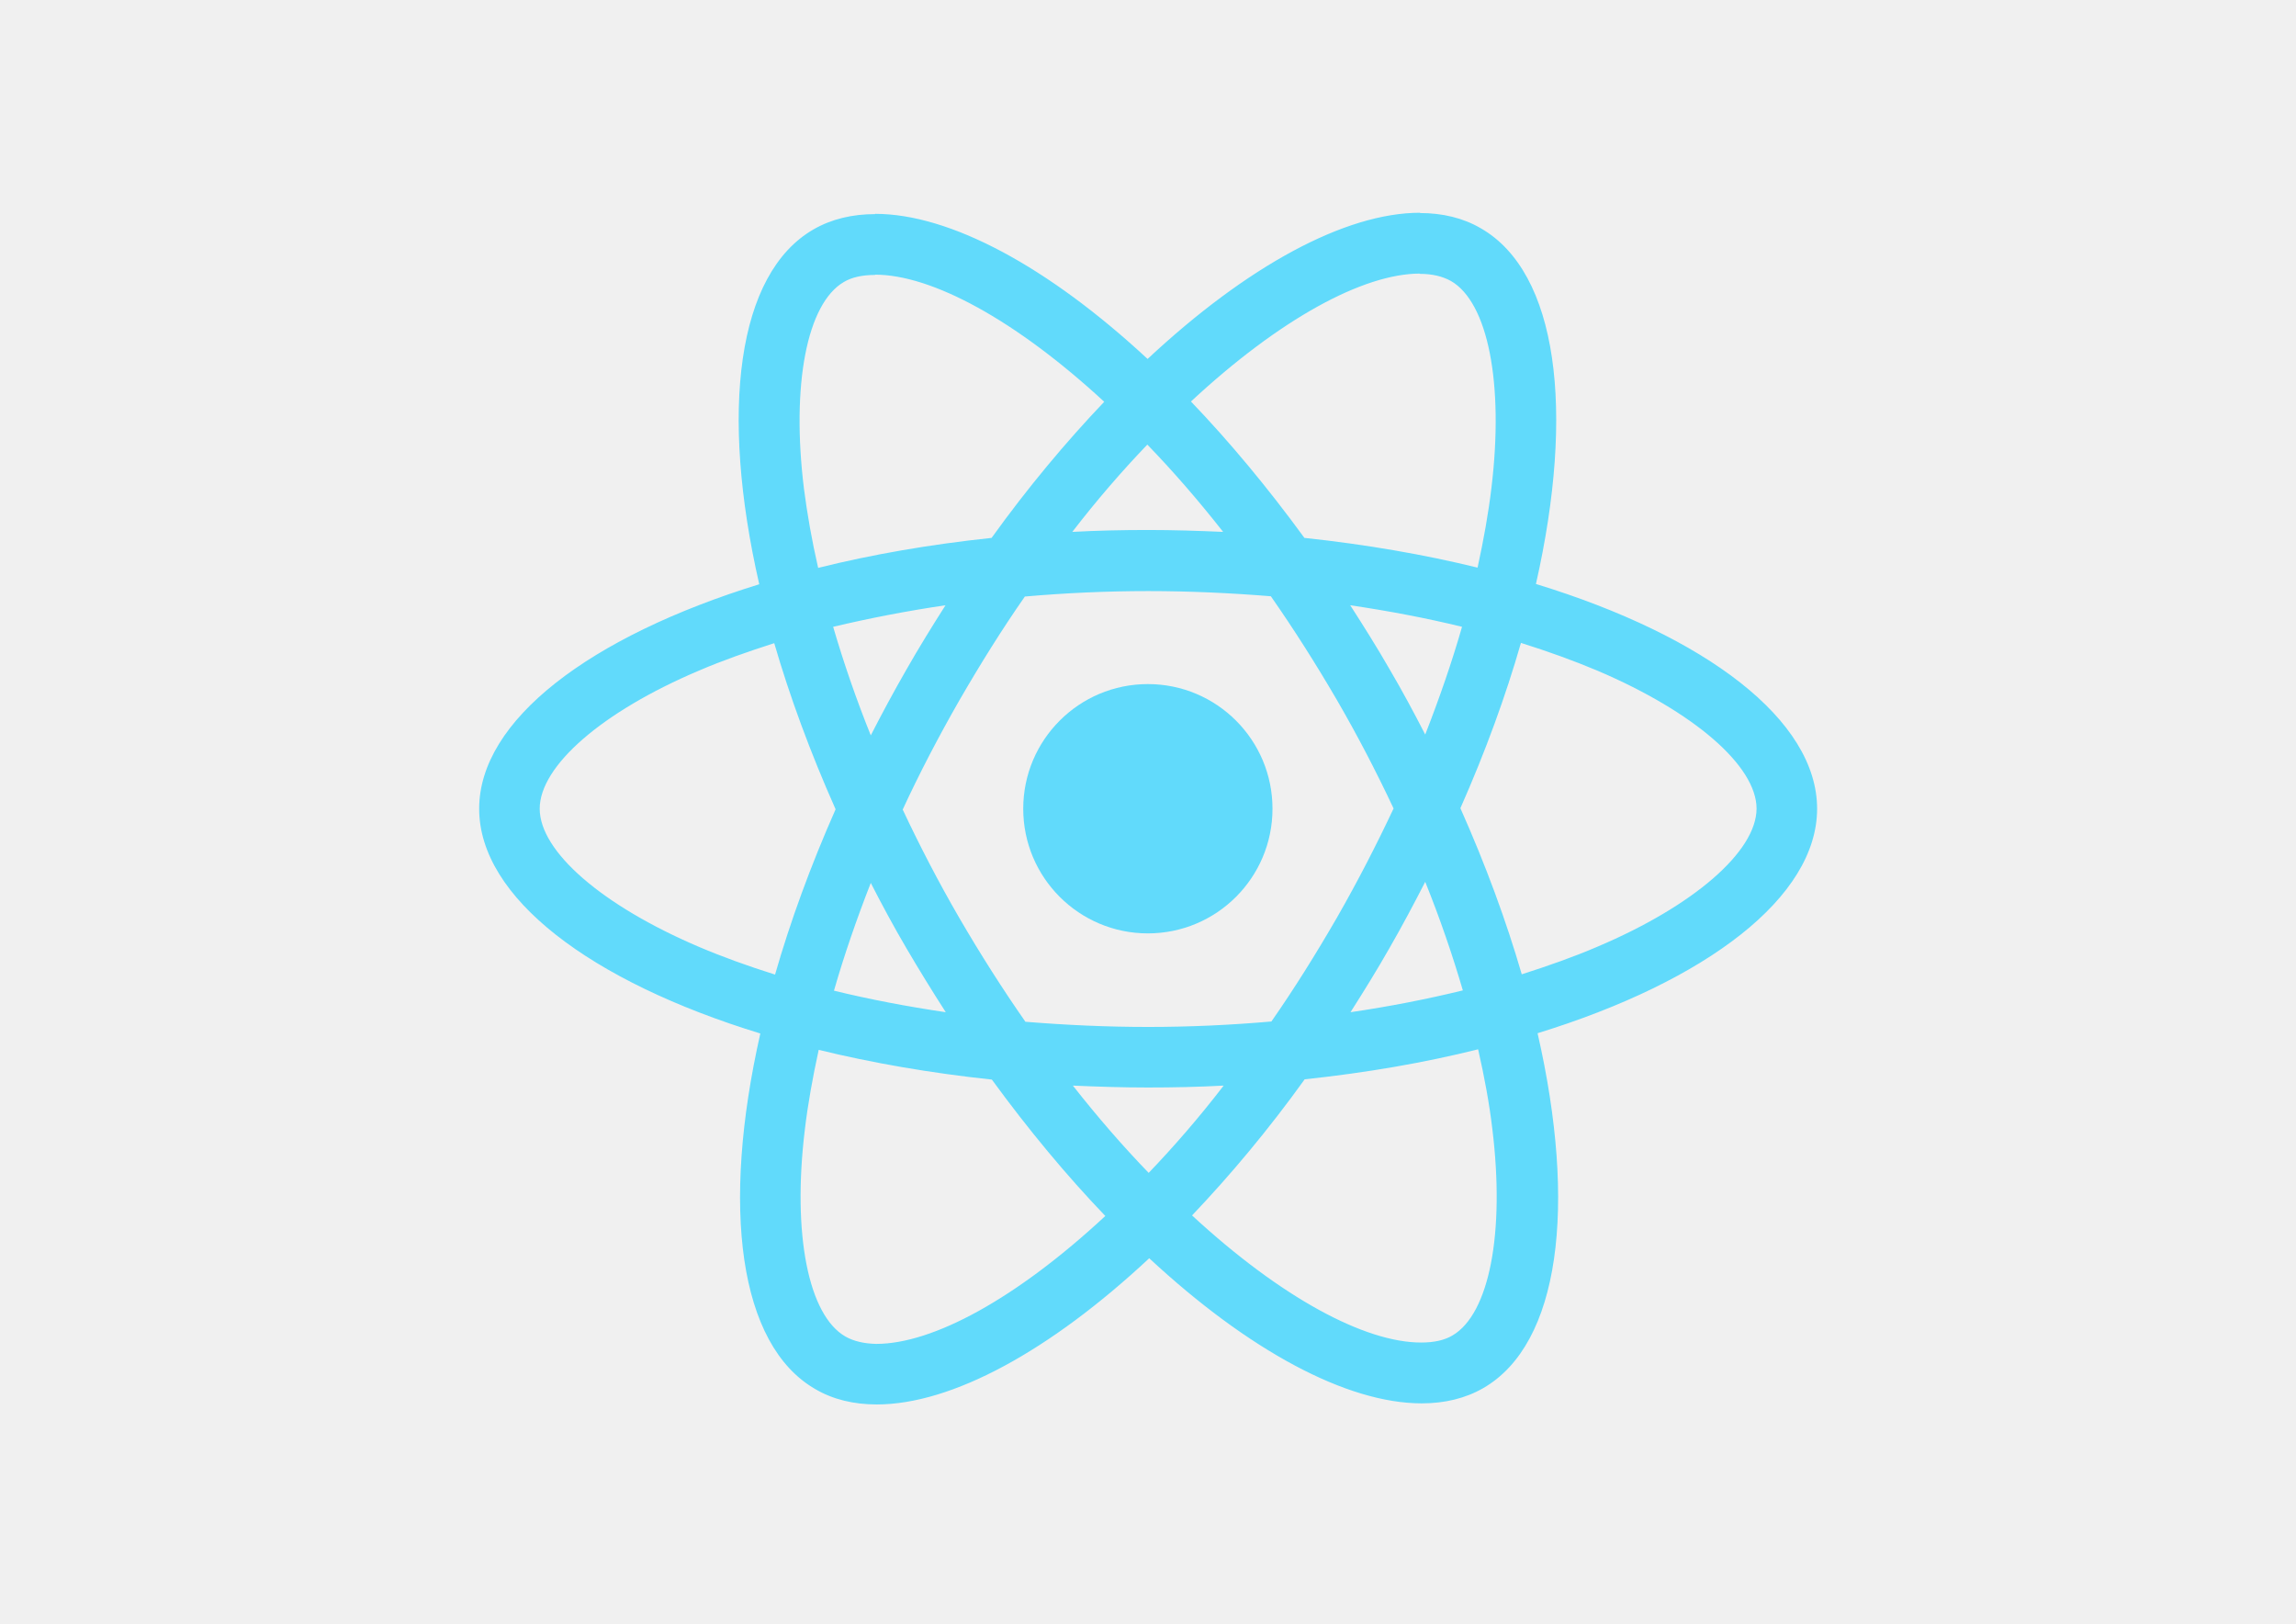
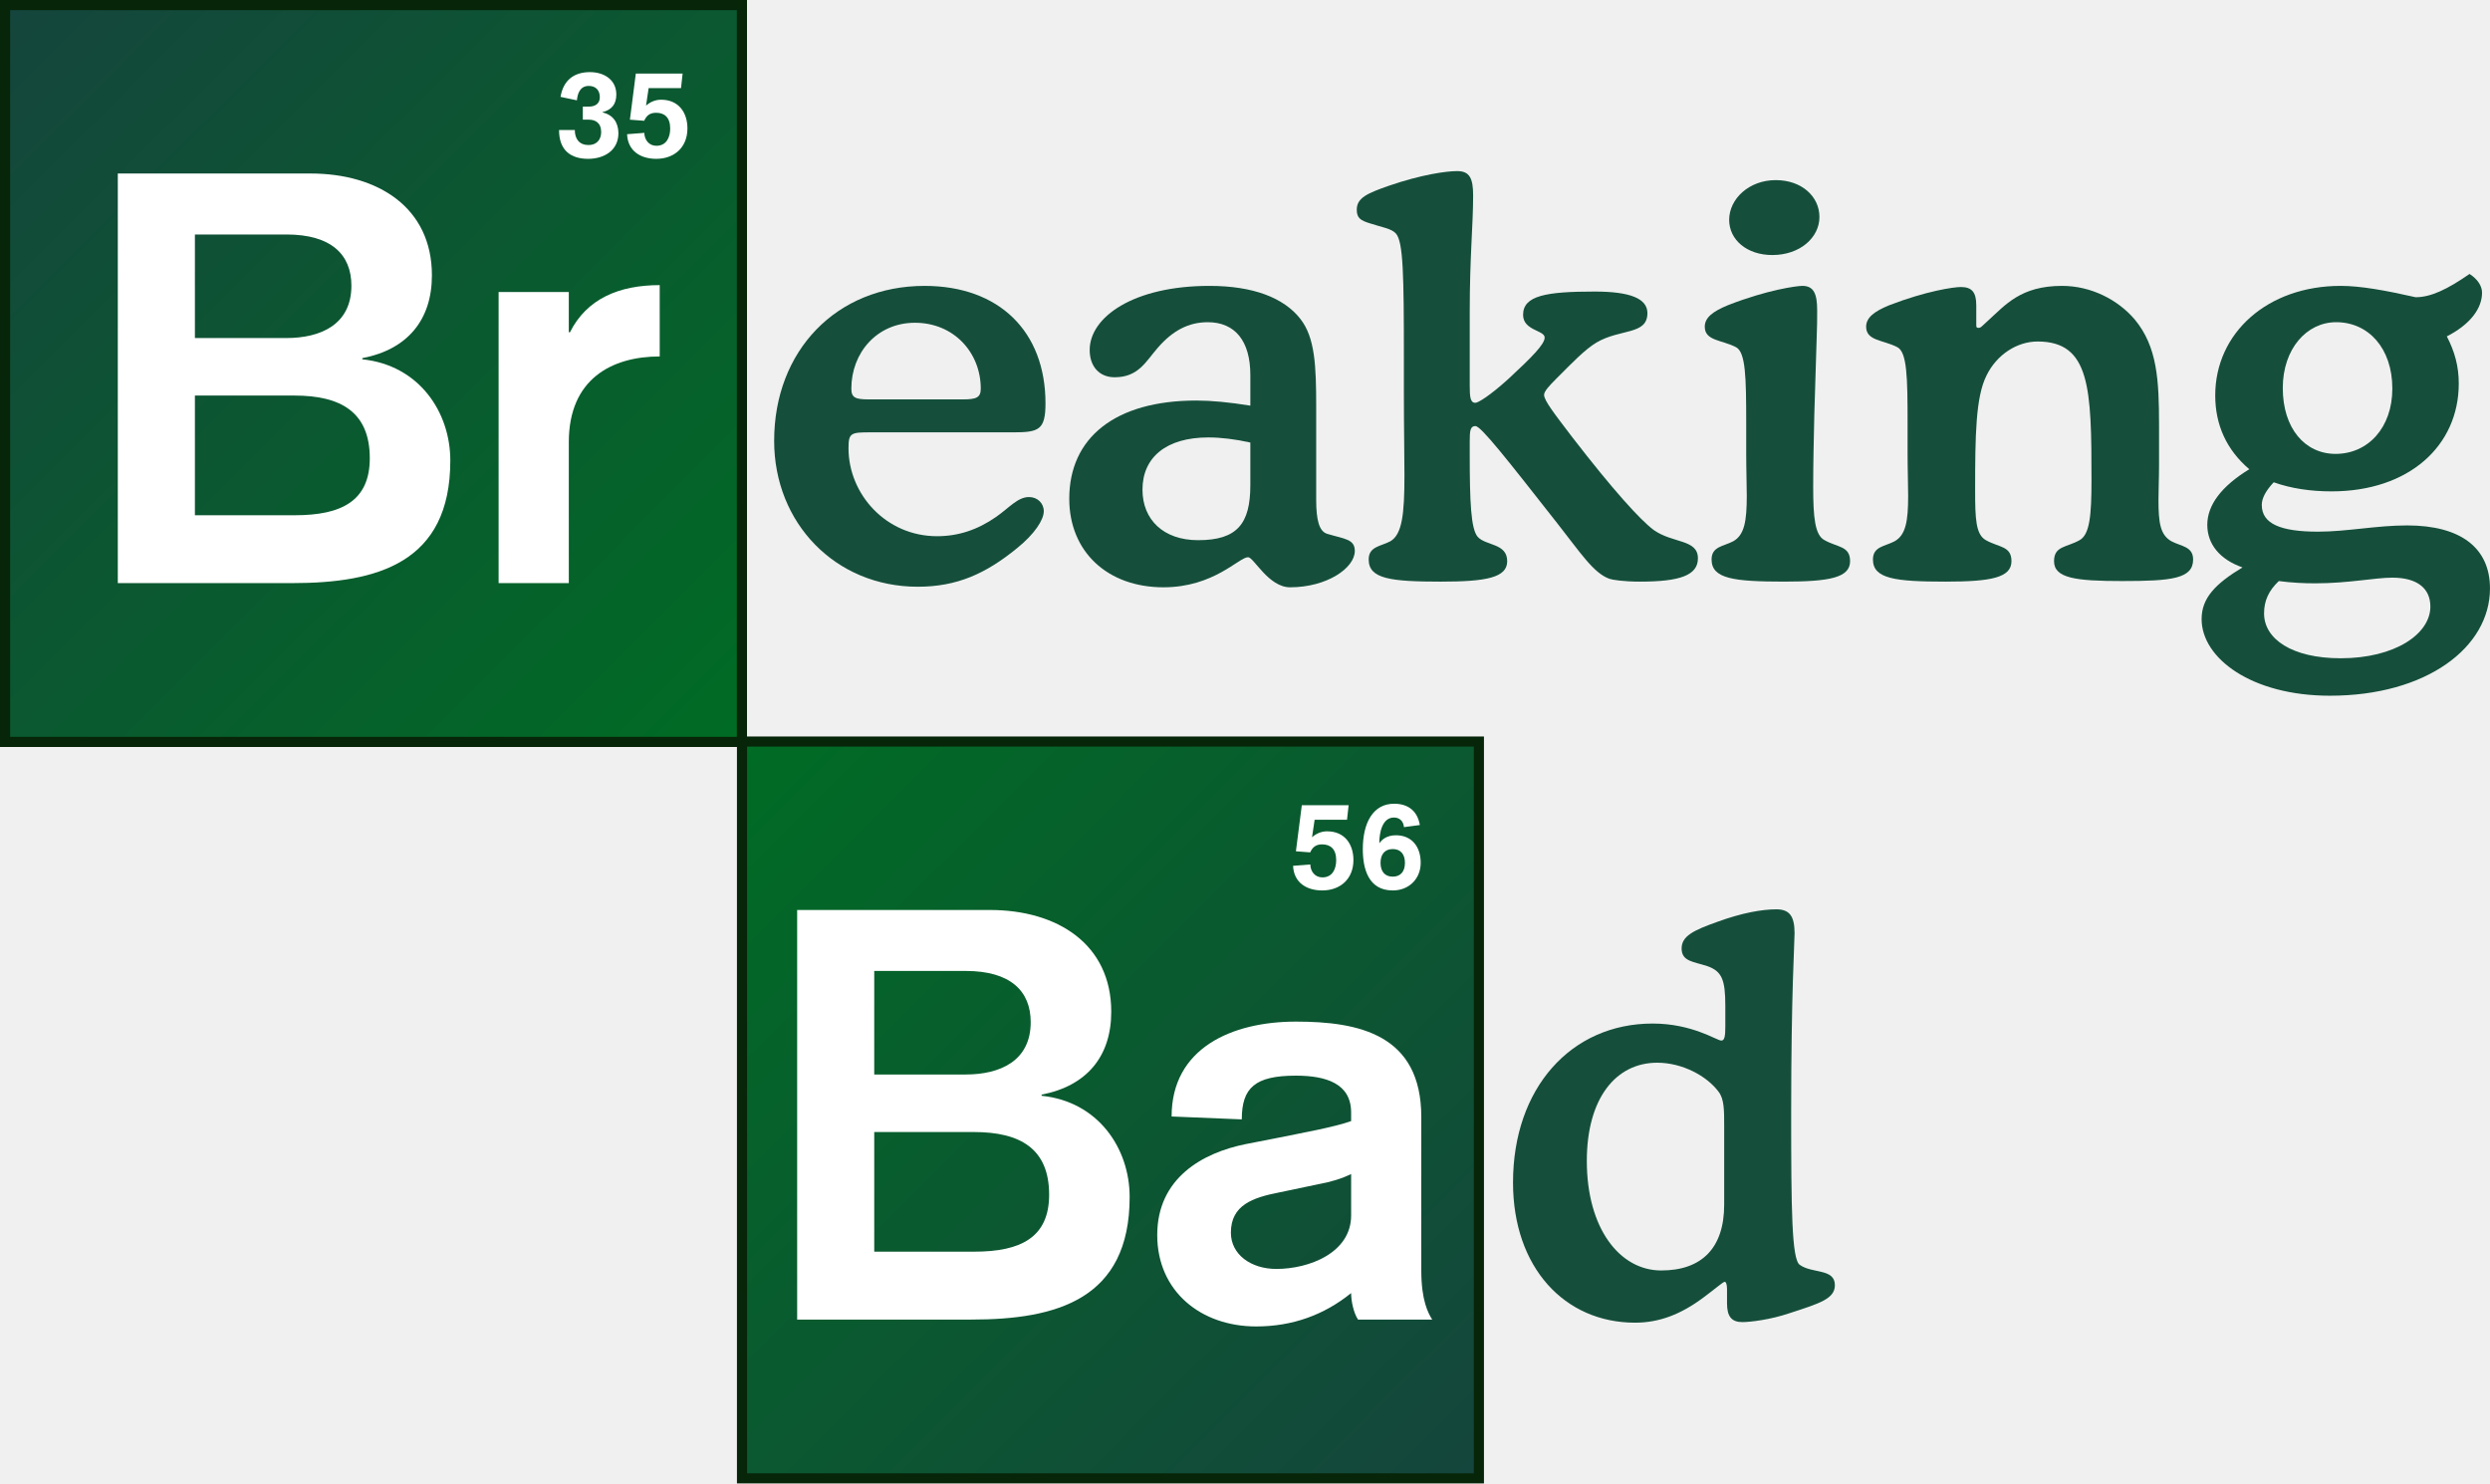
- <svg xmlns="http://www.w3.org/2000/svg" viewBox="0 0 841.9 595.3">
-   <g fill="#61DAFB">
-     <path d="M666.3 296.5c0-32.5-40.7-63.3-103.1-82.4 14.4-63.6 8-114.2-20.2-130.4-6.5-3.8-14.1-5.6-22.4-5.6v22.3c4.6 0 8.3.9 11.4 2.6 13.6 7.8 19.5 37.5 14.9 75.7-1.1 9.4-2.9 19.3-5.1 29.4-19.6-4.8-41-8.5-63.5-10.9-13.5-18.5-27.5-35.3-41.6-50 32.6-30.3 63.2-46.9 84-46.9V78c-27.5 0-63.5 19.6-99.9 53.6-36.4-33.8-72.4-53.2-99.9-53.2v22.3c20.7 0 51.4 16.5 84 46.6-14 14.7-28 31.4-41.3 49.9-22.6 2.4-44 6.1-63.6 11-2.3-10-4-19.7-5.2-29-4.7-38.2 1.1-67.9 14.6-75.8 3-1.8 6.9-2.6 11.5-2.6V78.5c-8.4 0-16 1.8-22.6 5.6-28.1 16.2-34.4 66.7-19.9 130.1-62.2 19.2-102.7 49.9-102.7 82.3 0 32.5 40.7 63.3 103.1 82.4-14.4 63.6-8 114.2 20.2 130.4 6.5 3.8 14.1 5.6 22.5 5.6 27.5 0 63.5-19.6 99.9-53.6 36.4 33.8 72.4 53.2 99.9 53.2 8.4 0 16-1.8 22.6-5.6 28.1-16.2 34.4-66.7 19.9-130.1 62-19.1 102.5-49.9 102.5-82.3zm-130.2-66.7c-3.7 12.9-8.3 26.2-13.5 39.5-4.1-8-8.4-16-13.1-24-4.6-8-9.5-15.8-14.4-23.4 14.2 2.1 27.9 4.7 41 7.9zm-45.8 106.5c-7.8 13.5-15.8 26.3-24.1 38.2-14.9 1.3-30 2-45.2 2-15.1 0-30.2-.7-45-1.9-8.3-11.9-16.4-24.6-24.2-38-7.6-13.1-14.5-26.4-20.8-39.8 6.2-13.4 13.2-26.8 20.7-39.9 7.8-13.5 15.8-26.3 24.1-38.2 14.9-1.3 30-2 45.2-2 15.1 0 30.2.7 45 1.9 8.3 11.9 16.4 24.6 24.2 38 7.6 13.1 14.5 26.4 20.8 39.8-6.3 13.4-13.2 26.8-20.7 39.9zm32.3-13c5.4 13.4 10 26.8 13.8 39.8-13.1 3.2-26.9 5.9-41.2 8 4.9-7.7 9.8-15.6 14.4-23.7 4.6-8 8.9-16.1 13-24.1zM421.2 430c-9.3-9.6-18.6-20.3-27.8-32 9 .4 18.2.7 27.5.7 9.4 0 18.7-.2 27.8-.7-9 11.7-18.3 22.4-27.5 32zm-74.4-58.9c-14.2-2.1-27.9-4.7-41-7.9 3.7-12.9 8.3-26.2 13.5-39.5 4.1 8 8.4 16 13.1 24 4.7 8 9.5 15.8 14.4 23.4zM420.7 163c9.3 9.6 18.6 20.3 27.8 32-9-.4-18.2-.7-27.5-.7-9.4 0-18.7.2-27.8.7 9-11.7 18.3-22.4 27.5-32zm-74 58.9c-4.9 7.7-9.8 15.6-14.4 23.7-4.6 8-8.9 16-13 24-5.4-13.4-10-26.8-13.8-39.8 13.1-3.1 26.9-5.8 41.2-7.9zm-90.5 125.2c-35.4-15.1-58.3-34.9-58.3-50.6 0-15.7 22.9-35.6 58.3-50.6 8.6-3.7 18-7 27.7-10.1 5.7 19.6 13.2 40 22.5 60.9-9.2 20.8-16.6 41.1-22.2 60.6-9.9-3.1-19.3-6.5-28-10.2zM310 490c-13.6-7.8-19.5-37.5-14.9-75.7 1.1-9.4 2.9-19.3 5.1-29.4 19.6 4.8 41 8.5 63.5 10.9 13.5 18.5 27.5 35.3 41.6 50-32.6 30.3-63.2 46.9-84 46.9-4.5-.1-8.3-1-11.3-2.7zm237.2-76.2c4.7 38.2-1.1 67.9-14.6 75.8-3 1.8-6.9 2.6-11.5 2.6-20.7 0-51.4-16.5-84-46.6 14-14.7 28-31.4 41.3-49.9 22.6-2.4 44-6.1 63.6-11 2.3 10.1 4.1 19.8 5.2 29.1zm38.5-66.7c-8.6 3.7-18 7-27.7 10.1-5.7-19.6-13.2-40-22.5-60.9 9.2-20.8 16.6-41.1 22.2-60.6 9.9 3.1 19.3 6.5 28.1 10.2 35.4 15.1 58.3 34.9 58.3 50.6-.1 15.7-23 35.6-58.4 50.6zM320.8 78.4z" />
-     <circle cx="420.9" cy="296.5" r="45.7" />
-     <path d="M520.5 78.1z" />
-   </g>
+ <svg xmlns="http://www.w3.org/2000/svg" version="1.1" x="0px" y="0px" width="368.588px" height="219.595px" viewBox="0 0 368.588 219.595">
+   <linearGradient id="SVGID_1_" gradientUnits="userSpaceOnUse" x1="0.752" y1="0.753" x2="109.826" y2="109.827">
+     <stop offset="0" stop-color="#15453D" />
+     <stop offset="1" stop-color="#006C24" />
+   </linearGradient>
+   <rect x="0.751" y="0.752" style="fill:url(#SVGID_1_);" width="109.074" height="109.074" />
+   <path style="fill:#072508;" d="M-0.001,110.576V0h110.576v109.826v0.75H-0.001L-0.001,110.576z M109.825,109.826v-0.75V109.826L109.825,109.826z M1.499,109.076h107.574V1.502H1.499V109.076L1.499,109.076z" />
+   <path style="fill:#FFFFFF;" d="M17.438,25.684H45.97c9.963,0,17.965,5.023,17.965,15.074c0,6.643-3.658,10.984-10.303,12.26v0.172c8.346,0.852,13.027,7.75,13.027,14.988c0,15.158-10.813,18.141-23.416,18.141H17.438V25.684z M28.851,50.041h13.541c5.023,0,9.625-1.961,9.625-7.752c0-4.6-2.984-7.578-9.625-7.578H28.851V50.041z M28.851,76.271h14.818c6.898,0,11.07-2.133,11.07-8.434c0-6.814-4.258-9.283-11.156-9.283H28.851V76.271z" />
+   <path style="fill:#FFFFFF;" d="M73.808,43.227H84.2v5.959h0.17c2.471-4.938,7.238-6.98,13.285-6.98v10.561c-7.07,0-13.455,3.32-13.455,12.686v20.867H73.808V43.227z" />
+   <path style="fill:#FFFFFF;" d="M86.274,15.782h0.893c0.912,0,1.623-0.42,1.623-1.387c0-1.039-0.602-1.676-1.641-1.676c-1.258,0-1.66,1.094-1.75,2.133l-2.426-0.512c0.4-2.406,1.932-3.664,4.357-3.664c2.023,0,3.902,1.076,3.902,3.318c0,1.441-0.693,2.262-2.043,2.607v0.037c1.551,0.363,2.334,1.477,2.354,3.063c0,2.572-2.115,3.811-4.486,3.811c-2.426,0-4.303-1.129-4.303-4.266h2.334c0,1.33,0.674,2.225,2.041,2.225c1.168,0,1.861-0.785,1.861-1.914c0-1.387-0.875-1.842-1.824-1.842h-0.893V15.782z" />
+   <path style="fill:#FFFFFF;" d="M94.118,10.895h6.928l-0.236,2.152h-4.795l-0.383,2.588c0.637-0.564,1.404-0.875,2.225-0.875c2.643,0,3.902,1.951,3.902,4.248c0,2.846-1.988,4.504-4.613,4.504c-2.316,0-4.213-1.148-4.322-3.646l2.553-0.199c0.018,1.039,0.693,1.914,1.787,1.914c1.494,0,2.043-1.258,2.043-2.553c0-1.641-0.84-2.334-2.08-2.334c-0.912,0-1.422,0.4-1.768,1.186l-2.115-0.164L94.118,10.895z" />
+   <path style="fill:#154F3C;" d="M128.88,63.998c-2.941,0-3.277,0.084-3.277,2.352c0,6.807,5.545,13.025,13.107,13.025c3.109,0,5.967-0.924,8.74-2.857c1.932-1.344,3.193-2.941,4.873-2.941c1.26,0,2.186,0.926,2.186,2.102c0,1.26-1.346,3.361-3.949,5.461c-4.623,3.781-8.908,5.715-14.705,5.715c-12.186,0-21.26-9.412-21.26-21.596c0-13.361,9.242-22.939,22.268-22.939c11.008,0,17.898,6.721,17.898,17.393c0,3.949-1.01,4.287-4.791,4.287h-20.502C129.216,63.998,129.048,63.998,128.88,63.998z M142.491,59.123c2.018,0,2.689-0.252,2.689-1.596c0-5.295-3.949-9.748-9.748-9.748c-5.629,0-9.41,4.453-9.41,9.748c0,1.344,0.588,1.596,2.604,1.596H142.491z" />
+   <path style="fill:#154F3C;" d="M196.513,79.039c2.523,0.756,4.035,0.756,4.035,2.52c0,2.521-4.119,5.379-9.58,5.379c-3.195,0-5.379-4.453-6.219-4.453c-1.346,0-5.043,4.453-12.521,4.453c-8.318,0-13.949-5.293-13.949-13.109c0-8.99,6.723-14.537,18.824-14.537c2.184,0,4.873,0.252,7.982,0.756V55.51c0-5.041-2.27-7.814-6.303-7.814c-2.857,0-5.209,1.26-7.395,3.781c-1.766,2.018-2.857,4.369-6.387,4.369c-2.27,0-3.697-1.596-3.697-4.033c0-4.873,6.471-9.494,17.73-9.494c6.471,0,11.008,1.764,13.445,4.873c2.186,2.773,2.354,6.975,2.354,13.025v13.779C194.833,76.938,195.253,78.703,196.513,79.039z M178.866,64.754c-6.219,0-9.748,2.941-9.748,7.73c0,4.453,3.109,7.479,8.236,7.479c5.797,0,7.73-2.438,7.73-8.15V65.51C182.815,65.006,180.716,64.754,178.866,64.754z" />
+   <path style="fill:#154F3C;" d="M217.56,57.023c0,1.764,0.084,2.604,0.84,2.604c0.42,0,2.186-1.092,4.875-3.529c3.445-3.193,5.377-5.125,5.377-6.133c0-1.094-3.193-1.01-3.193-3.361c0-2.857,3.445-3.445,10.588-3.445c5.211,0,7.814,1.008,7.814,3.193c0,3.277-4.033,2.268-7.563,4.369c-1.68,1.008-3.529,2.941-5.881,5.293c-1.178,1.178-1.85,1.934-1.85,2.438c0,0.84,1.512,2.773,4.201,6.303c5.967,7.73,10,12.184,12.018,13.697c2.856,2.016,6.553,1.344,6.553,4.201c0,2.52-2.688,3.445-8.57,3.445c-2.438,0-4.033-0.252-4.537-0.42c-2.354-0.842-4.285-3.865-7.73-8.236c-7.395-9.41-11.262-14.369-12.102-14.369c-0.756,0-0.84,0.674-0.84,2.27c0,0.504,0,1.092,0,1.848c0,7.059,0.168,11.094,1.176,12.27c1.178,1.344,4.371,0.924,4.371,3.613c0,2.438-3.109,3.025-9.832,3.025c-7.479,0-10.672-0.42-10.672-3.277c0-1.934,1.764-1.934,3.193-2.689c1.764-1.008,2.1-4.033,2.1-9.748c0-3.193-0.084-7.059-0.084-11.932c0-1.848,0-3.613,0-5.293c0-12.521-0.084-17.328-1.176-18.588c-0.672-0.756-2.102-0.924-3.865-1.514c-1.346-0.42-1.934-0.756-1.934-2.016c0-1.765,1.598-2.437,4.707-3.529c4.873-1.682,8.57-2.186,10.166-2.186c1.85,0,2.354,1.094,2.354,3.613c0,4.453-0.504,8.923-0.504,17.328V57.023z" />
+   <path style="fill:#154F3C;" d="M268.402,72.064c0,4.537,0.252,7.143,1.68,7.898c1.934,1.092,3.781,0.84,3.781,3.109c0,2.438-3.025,3.025-9.748,3.025c-7.479,0-10.755-0.42-10.755-3.277c0-1.934,1.766-1.934,3.192-2.689c1.682-0.924,2.018-3.025,2.018-6.723c0-1.764-0.084-3.781-0.084-6.303c0-1.596,0-3.107,0-4.453c0-6.891-0.084-10.504-1.514-11.26c-2.099-1.092-4.62-0.924-4.62-3.025c0-1.344,1.177-2.268,3.445-3.193c5.798-2.268,10.167-2.855,11.007-2.855c1.682,0,2.186,1.176,2.186,3.613c0,1.092,0,2.604-0.084,4.453l-0.336,10.924C268.486,65.006,268.402,68.619,268.402,72.064z M262.855,26.663c3.865,0,6.471,2.438,6.471,5.462c0,3.025-2.857,5.629-6.975,5.629c-3.781,0-6.387-2.268-6.387-5.209C255.965,29.436,258.906,26.663,262.855,26.663z" />
+   <path style="fill:#154F3C;" d="M305.23,42.318c4.368,0,8.318,2.1,10.755,4.957c3.362,4.033,3.613,8.99,3.613,15.713c0,3.193,0,5.127,0,5.799c0,2.016-0.084,3.697-0.084,5.209c0,3.361,0.253,5.211,1.934,6.135c1.429,0.756,3.194,0.756,3.194,2.689c0,2.857-3.194,3.193-10.504,3.193c-6.891,0-10.084-0.42-10.084-2.941c0-2.27,1.847-2.018,3.78-3.109c1.513-0.84,1.764-3.697,1.764-8.906c0-13.529-0.168-20.504-7.981-20.504c-3.025,0-6.052,1.932-7.563,5.041c-1.596,3.193-1.68,8.824-1.68,16.975c0,4.201,0.084,6.555,1.595,7.395c1.935,1.092,3.782,0.84,3.782,3.109c0,2.438-3.025,3.025-9.749,3.025c-7.478,0-10.755-0.42-10.755-3.277c0-1.934,1.766-1.934,3.192-2.689c1.683-0.924,2.019-3.025,2.019-6.723c0-1.764-0.084-3.781-0.084-6.303c0-1.596,0-3.107,0-4.453c0-6.891-0.085-10.504-1.515-11.26c-2.1-1.092-4.62-0.924-4.62-3.025c0-1.344,1.175-2.268,3.445-3.193c5.462-2.1,9.495-2.688,10.587-2.688c1.596,0,2.271,0.756,2.271,2.688v2.354c0,0.252,0,0.42,0,0.504c0,0.336,0,0.504,0.335,0.504c0.169,0,0.336-0.084,0.421-0.168l1.007-0.924C296.827,45.174,299.095,42.318,305.23,42.318z" />
+   <path style="fill:#154F3C;" d="M327.915,58.535c0-9.244,7.731-16.217,18.57-16.217c2.941,0,6.639,0.672,11.092,1.68c2.271,0,4.705-1.176,7.983-3.445c1.175,0.756,1.85,1.766,1.85,2.773c0,2.352-1.767,4.705-5.212,6.471c1.177,2.268,1.767,4.453,1.767,6.975c0,9.242-7.396,15.965-18.825,15.965c-3.107,0-5.964-0.42-8.57-1.344c-1.176,1.26-1.764,2.352-1.764,3.361c0,2.771,2.771,3.949,8.318,3.949c4.286,0,8.655-0.926,13.194-0.926c7.982,0,12.267,3.361,12.267,9.328c0,8.74-9.411,15.883-23.696,15.883c-11.596,0-18.991-5.545-18.991-11.346c0-3.109,2.018-5.209,6.051-7.646c-3.36-1.176-5.21-3.445-5.21-6.303c0-2.939,2.101-5.713,6.218-8.234C329.595,66.602,327.915,62.904,327.915,58.535z M335.143,90.803c0,3.781,4.117,6.641,11.343,6.641c8.066,0,13.275-3.615,13.275-7.648c0-2.689-1.931-4.285-5.628-4.285c-2.606,0-6.472,0.84-11.428,0.84c-1.683,0-3.445-0.084-5.379-0.336C335.814,87.441,335.143,88.955,335.143,90.803z M345.73,67.189c4.788,0,8.402-3.865,8.402-9.662c0-5.967-3.53-9.832-8.318-9.832c-4.371,0-7.9,3.949-7.9,9.748C337.914,63.408,341.19,67.189,345.73,67.189z" />
+   <path style="fill:#154F3C;" d="M255.647,190.841c0-0.756-0.168-1.092-0.338-1.092c-0.252,0-1.259,0.924-3.191,2.352c-3.276,2.438-6.471,3.697-10.084,3.697c-10.42,0-18.066-8.15-18.066-20.754c0-13.95,8.57-23.527,20.67-23.527c5.884,0,9.497,2.521,10.168,2.521c0.504,0,0.588-0.756,0.588-2.102v-3.041c0-3.866-0.504-5.128-2.688-5.883c-2.017-0.672-3.78-0.672-3.78-2.606c0-1.848,1.764-2.688,5.293-3.948c3.695-1.345,6.637-1.849,8.738-1.849c1.932,0,2.688,1.008,2.688,3.529c0,1.429-0.504,8.925-0.504,26.569c0,14.369,0.084,21.68,1.262,22.52c1.848,1.344,5.209,0.504,5.209,3.025c0,2.016-2.27,2.689-6.639,4.117c-2.941,1.008-5.967,1.344-7.059,1.344c-1.596,0-2.267-0.84-2.267-2.771V190.841z M255.226,166.64c0-2.352,0-3.95-0.84-5.042c-1.763-2.353-5.376-4.283-9.074-4.283c-6.135,0-10.42,5.291-10.42,14.536c0,9.998,4.873,16.217,11.008,16.217c5.965,0,9.326-3.277,9.326-9.746V166.64z" />
+   <linearGradient id="SVGID_2_" gradientUnits="userSpaceOnUse" x1="218.917" y1="218.848" x2="109.84" y2="109.771">
+     <stop offset="0" stop-color="#15453D" />
+     <stop offset="1" stop-color="#006C24" />
+   </linearGradient>
+   <rect x="109.839" y="109.771" style="fill:url(#SVGID_2_);" width="109.078" height="109.075" />
+   <path style="fill:#072508;" d="M109.087,219.595V109.021h110.58v109.825v0.748H109.087L109.087,219.595z M218.917,218.847v-0.75V218.847L218.917,218.847z M110.587,218.097h107.58l-0.002-107.575H110.587V218.097L110.587,218.097z" />
+   <path style="fill:#FFFFFF;" d="M118.001,134.705h28.525c9.965,0,17.969,5.025,17.969,15.073c0,6.642-3.662,10.98-10.307,12.26v0.171c8.348,0.85,13.031,7.747,13.031,14.983c0,15.16-10.814,18.145-23.42,18.145h-25.799V134.705z M129.411,159.059h13.539c5.021,0,9.623-1.959,9.623-7.747c0-4.598-2.982-7.581-9.623-7.581h-13.539V159.059z M129.411,185.286h14.813c6.9,0,11.076-2.129,11.076-8.432c0-6.811-4.26-9.279-11.158-9.279h-14.73V185.286z" />
+   <path style="fill:#FFFFFF;" d="M210.392,188.097c0,4.428,1.021,6.303,1.615,7.24h-10.984c-0.678-1.023-1.02-2.813-1.02-3.92c-4.002,3.236-8.689,4.938-14.055,4.938c-8.174,0-14.646-5.193-14.646-13.535c0-8.434,6.727-12.184,13.115-13.461l4.342-0.848c3.748-0.766,8.604-1.619,11.244-2.555v-1.277c0-4.258-3.662-5.449-8.178-5.449c-6.045,0-8.006,1.787-8.006,6.473l-10.389-0.428c0-10.132,8.941-14.045,18.395-14.045c9.287,0,18.566,1.873,18.566,14.131V188.097z M200.003,173.79c-1.359,0.682-3.066,1.193-4.941,1.531l-5.707,1.195c-3.916,0.766-7.15,1.871-7.15,5.959c0,3.238,2.977,5.367,6.727,5.367c4.854,0,11.072-2.385,11.072-7.918V173.79z" />
+   <path style="fill:#FFFFFF;" d="M192.704,119.196h6.93l-0.238,2.151h-4.795l-0.383,2.59c0.639-0.566,1.404-0.876,2.225-0.876c2.645,0,3.902,1.951,3.902,4.25c0,2.843-1.988,4.503-4.613,4.503c-2.316,0-4.213-1.15-4.322-3.647l2.553-0.2c0.018,1.039,0.693,1.914,1.787,1.914c1.496,0,2.043-1.257,2.043-2.553c0-1.641-0.84-2.334-2.08-2.334c-0.91,0-1.422,0.401-1.768,1.186l-2.115-0.163L192.704,119.196z" />
+   <path style="fill:#FFFFFF;" d="M207.823,122.442c-0.072-0.875-0.637-1.422-1.477-1.422c-1.77,0-2.17,2.313-2.17,3.772h0.037c0.309-0.455,1.021-1.147,2.424-1.147c2.316,0,3.666,1.659,3.666,4.084c0,2.299-1.678,4.085-4.139,4.085c-3.611,0-4.432-3.228-4.432-6.109c0-3.92,1.531-6.729,4.631-6.729c2.08,0,3.465,1.077,3.813,3.154L207.823,122.442z M204.358,127.729c0,1.276,0.639,2.042,1.807,2.042c1.166,0,1.805-0.766,1.805-2.042s-0.639-2.042-1.805-2.042C204.997,125.688,204.358,126.453,204.358,127.729z" />
</svg>
